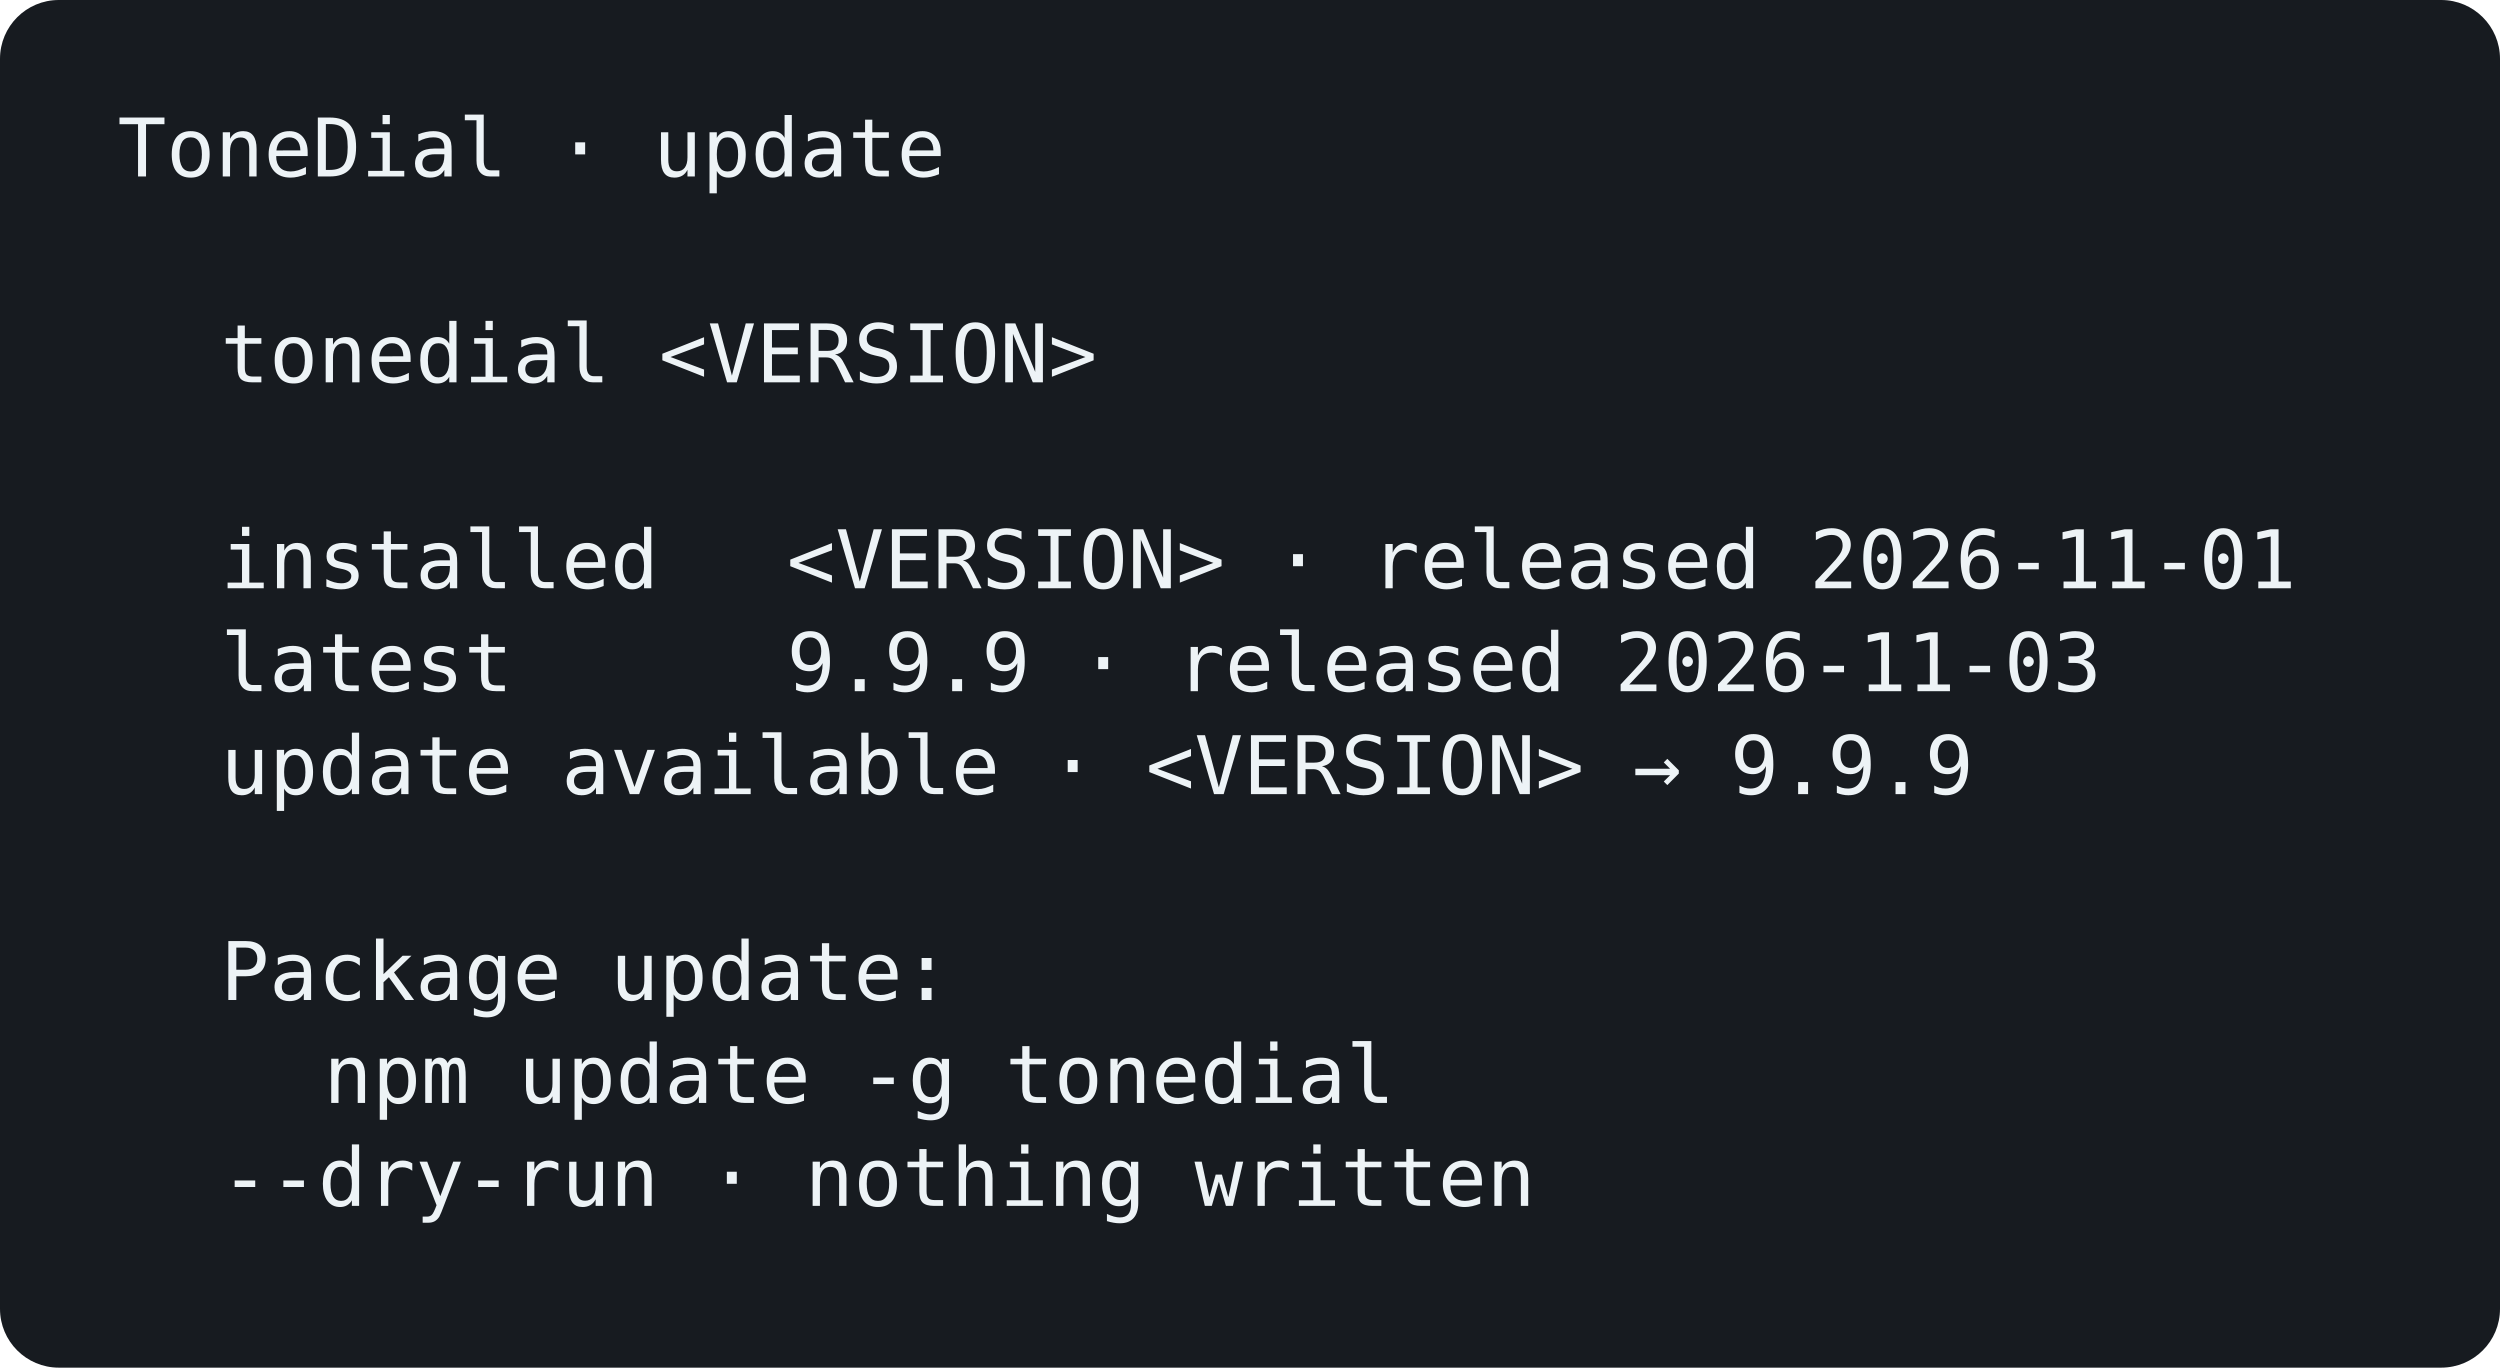
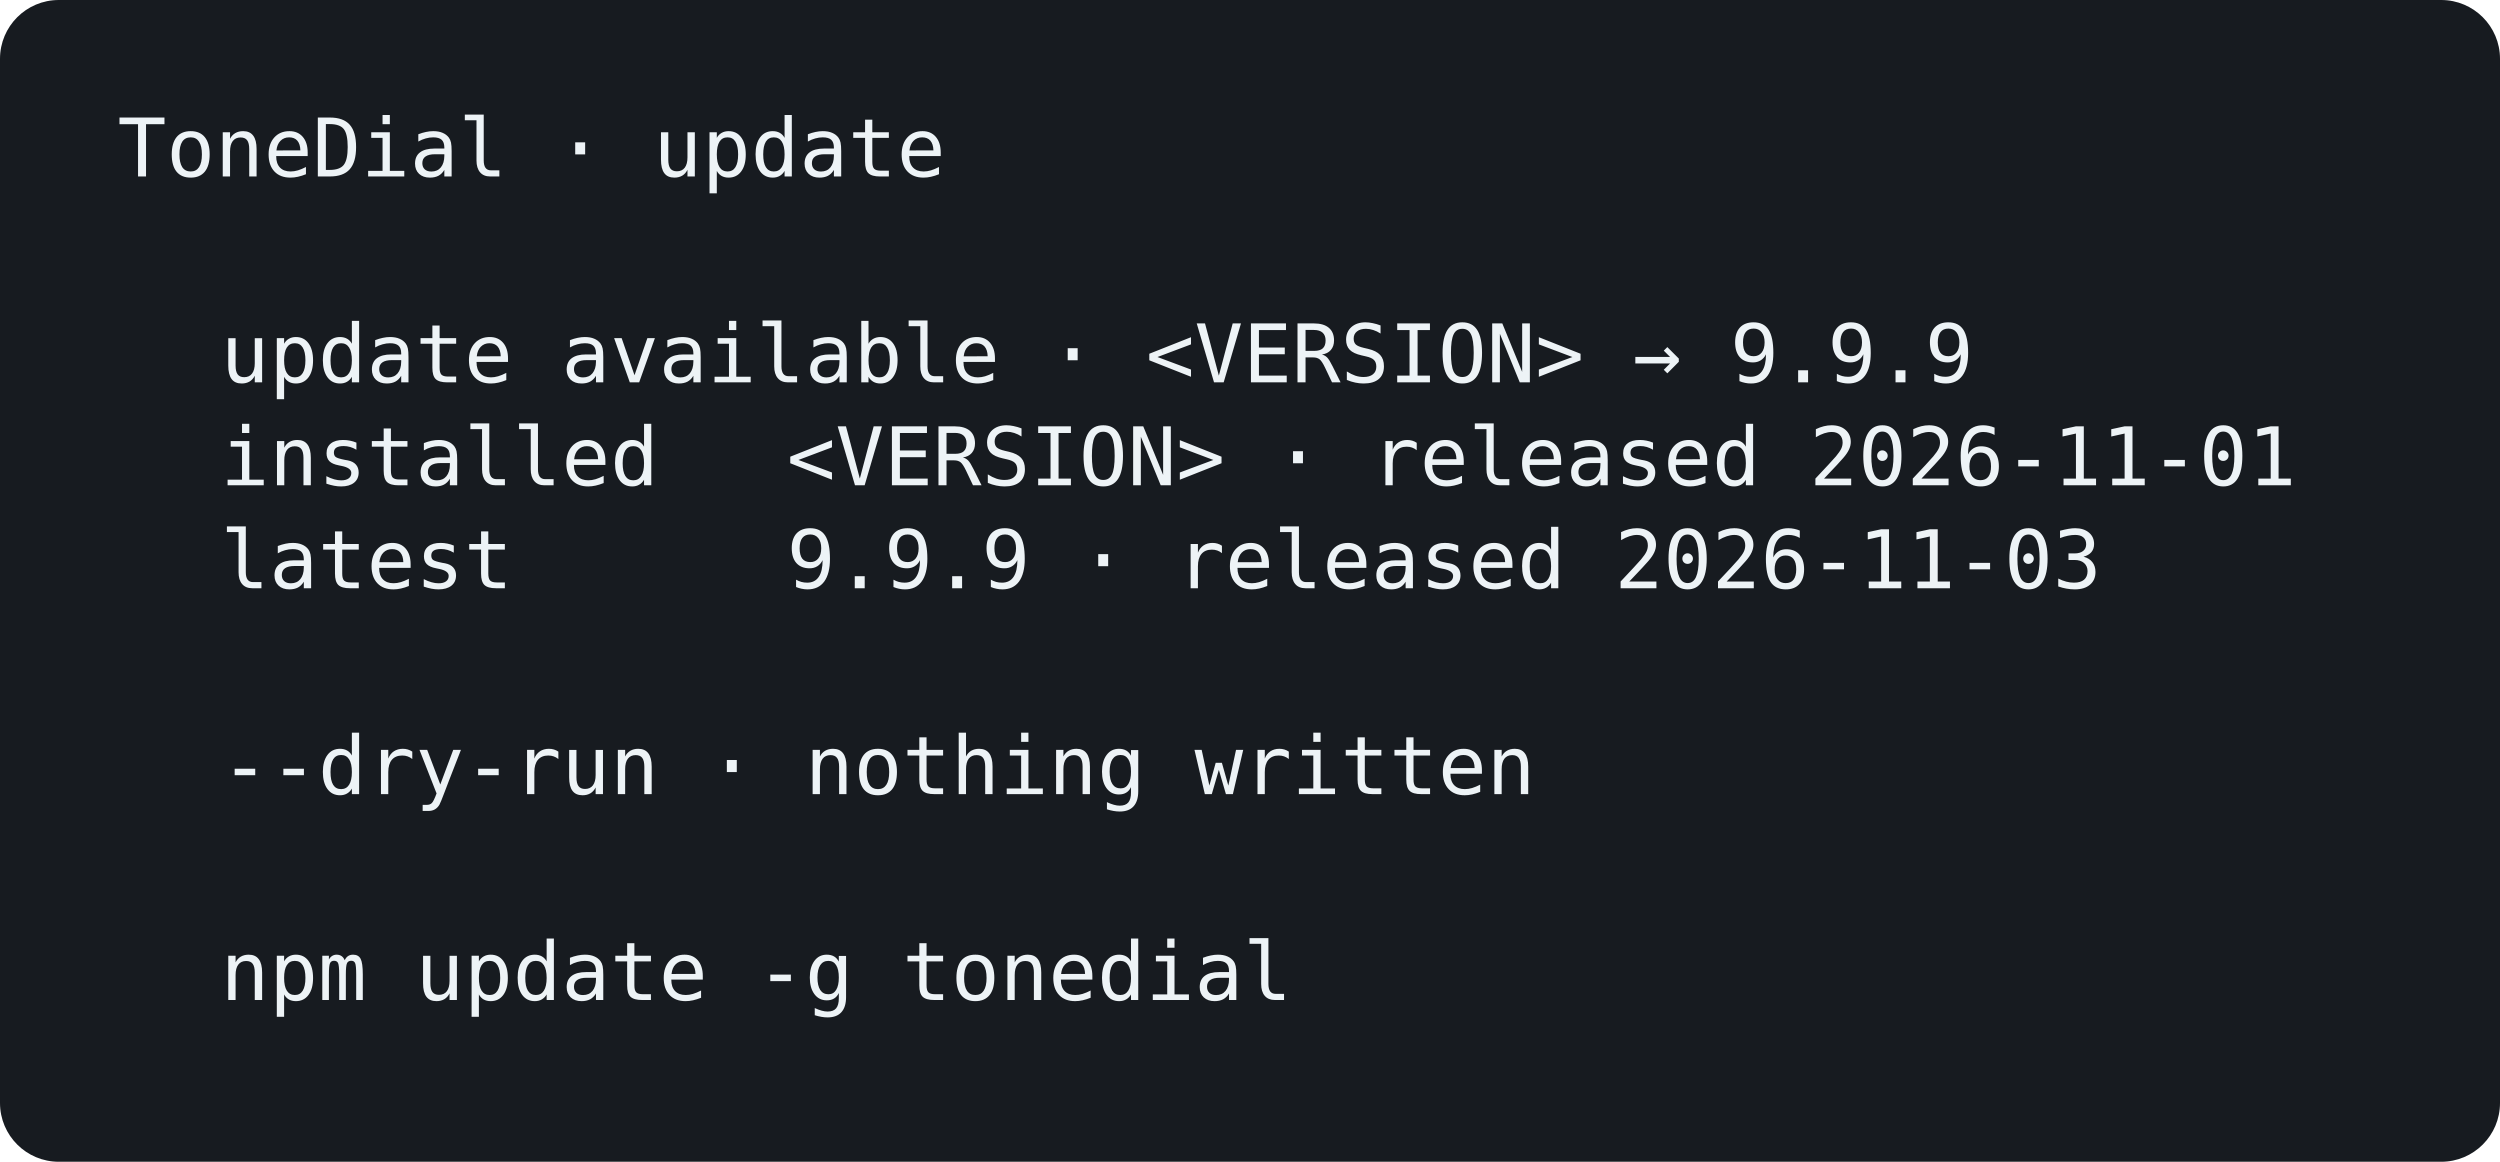
- <svg xmlns="http://www.w3.org/2000/svg" width="680" height="372" viewBox="0 0 680 372" role="img" aria-labelledby="title description">
+ <svg xmlns="http://www.w3.org/2000/svg" width="680" height="316" viewBox="0 0 680 316" role="img" aria-labelledby="title description">
  <rect width="100%" height="100%" rx="16" fill="#171b20" />
  <g font-family="ui-monospace, SFMono-Regular, Menlo, Consolas, monospace, system-ui" font-size="22">
    <text x="32" y="48" fill="#edf3f6" font-weight="400" opacity="1">ToneDial · update</text>
-     <text x="60" y="104" fill="#edf3f6" font-weight="400" opacity="1">tonedial &lt;VERSION&gt;</text>
-     <text x="60" y="160" fill="#edf3f6" font-weight="400" opacity="1">installed</text>
-     <text x="214" y="160" fill="#edf3f6" font-weight="400" opacity="1">&lt;VERSION&gt; · released 2026-11-01</text>
-     <text x="60" y="188" fill="#edf3f6" font-weight="400" opacity="1">latest</text>
-     <text x="214" y="188" fill="#edf3f6" font-weight="400" opacity="1">9.9.9 · released 2026-11-03</text>
-     <text x="60" y="216" fill="#edf3f6" font-weight="400" opacity="1">update available · &lt;VERSION&gt; → 9.9.9</text>
-     <text x="60" y="272" fill="#edf3f6" font-weight="400" opacity="1">Package update:</text>
-     <text x="88" y="300" fill="#edf3f6" font-weight="400" opacity="1">npm update -g tonedial</text>
-     <text x="60" y="328" fill="#edf3f6" font-weight="400" opacity="1">--dry-run · nothing written</text>
+     <text x="60" y="104" fill="#edf3f6" font-weight="400" opacity="1">update available · &lt;VERSION&gt; → 9.9.9</text>
+     <text x="60" y="132" fill="#edf3f6" font-weight="400" opacity="1">installed</text>
+     <text x="214" y="132" fill="#edf3f6" font-weight="400" opacity="1">&lt;VERSION&gt; · released 2026-11-01</text>
+     <text x="60" y="160" fill="#edf3f6" font-weight="400" opacity="1">latest</text>
+     <text x="214" y="160" fill="#edf3f6" font-weight="400" opacity="1">9.9.9 · released 2026-11-03</text>
+     <text x="60" y="216" fill="#edf3f6" font-weight="400" opacity="1">--dry-run · nothing written</text>
+     <text x="60" y="272" fill="#edf3f6" font-weight="400" opacity="1">npm update -g tonedial</text>
  </g>
</svg>
